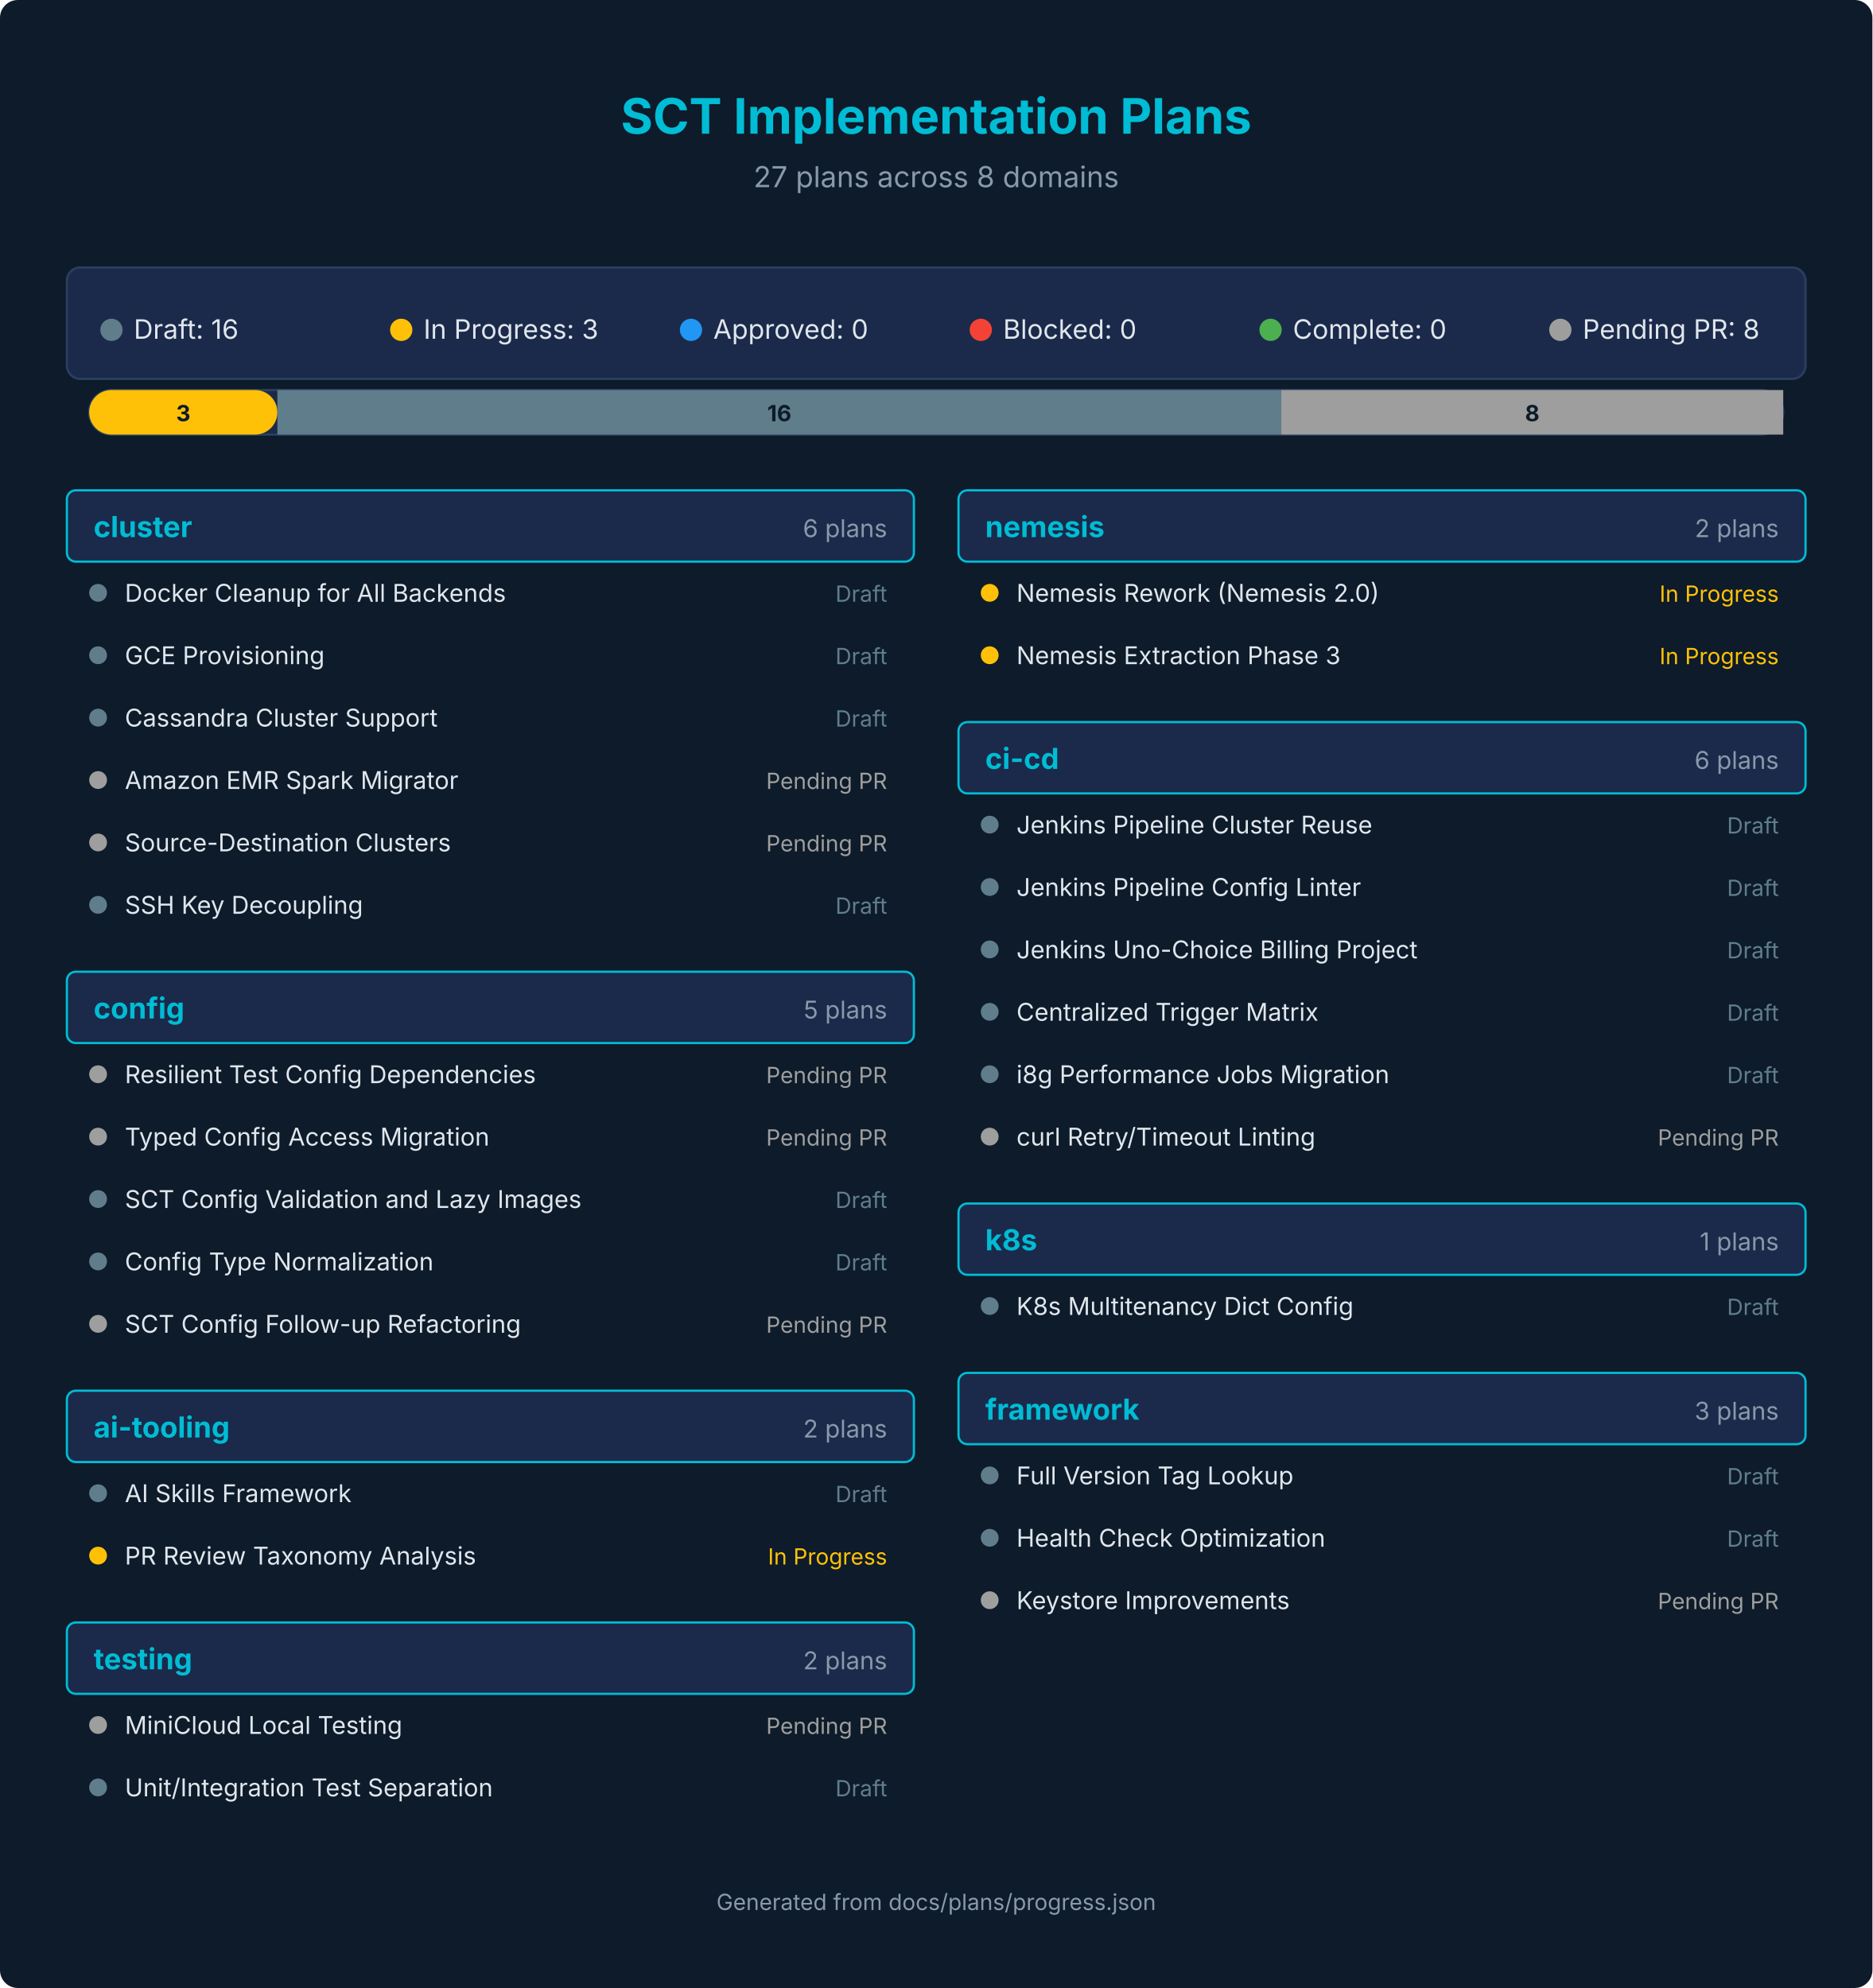
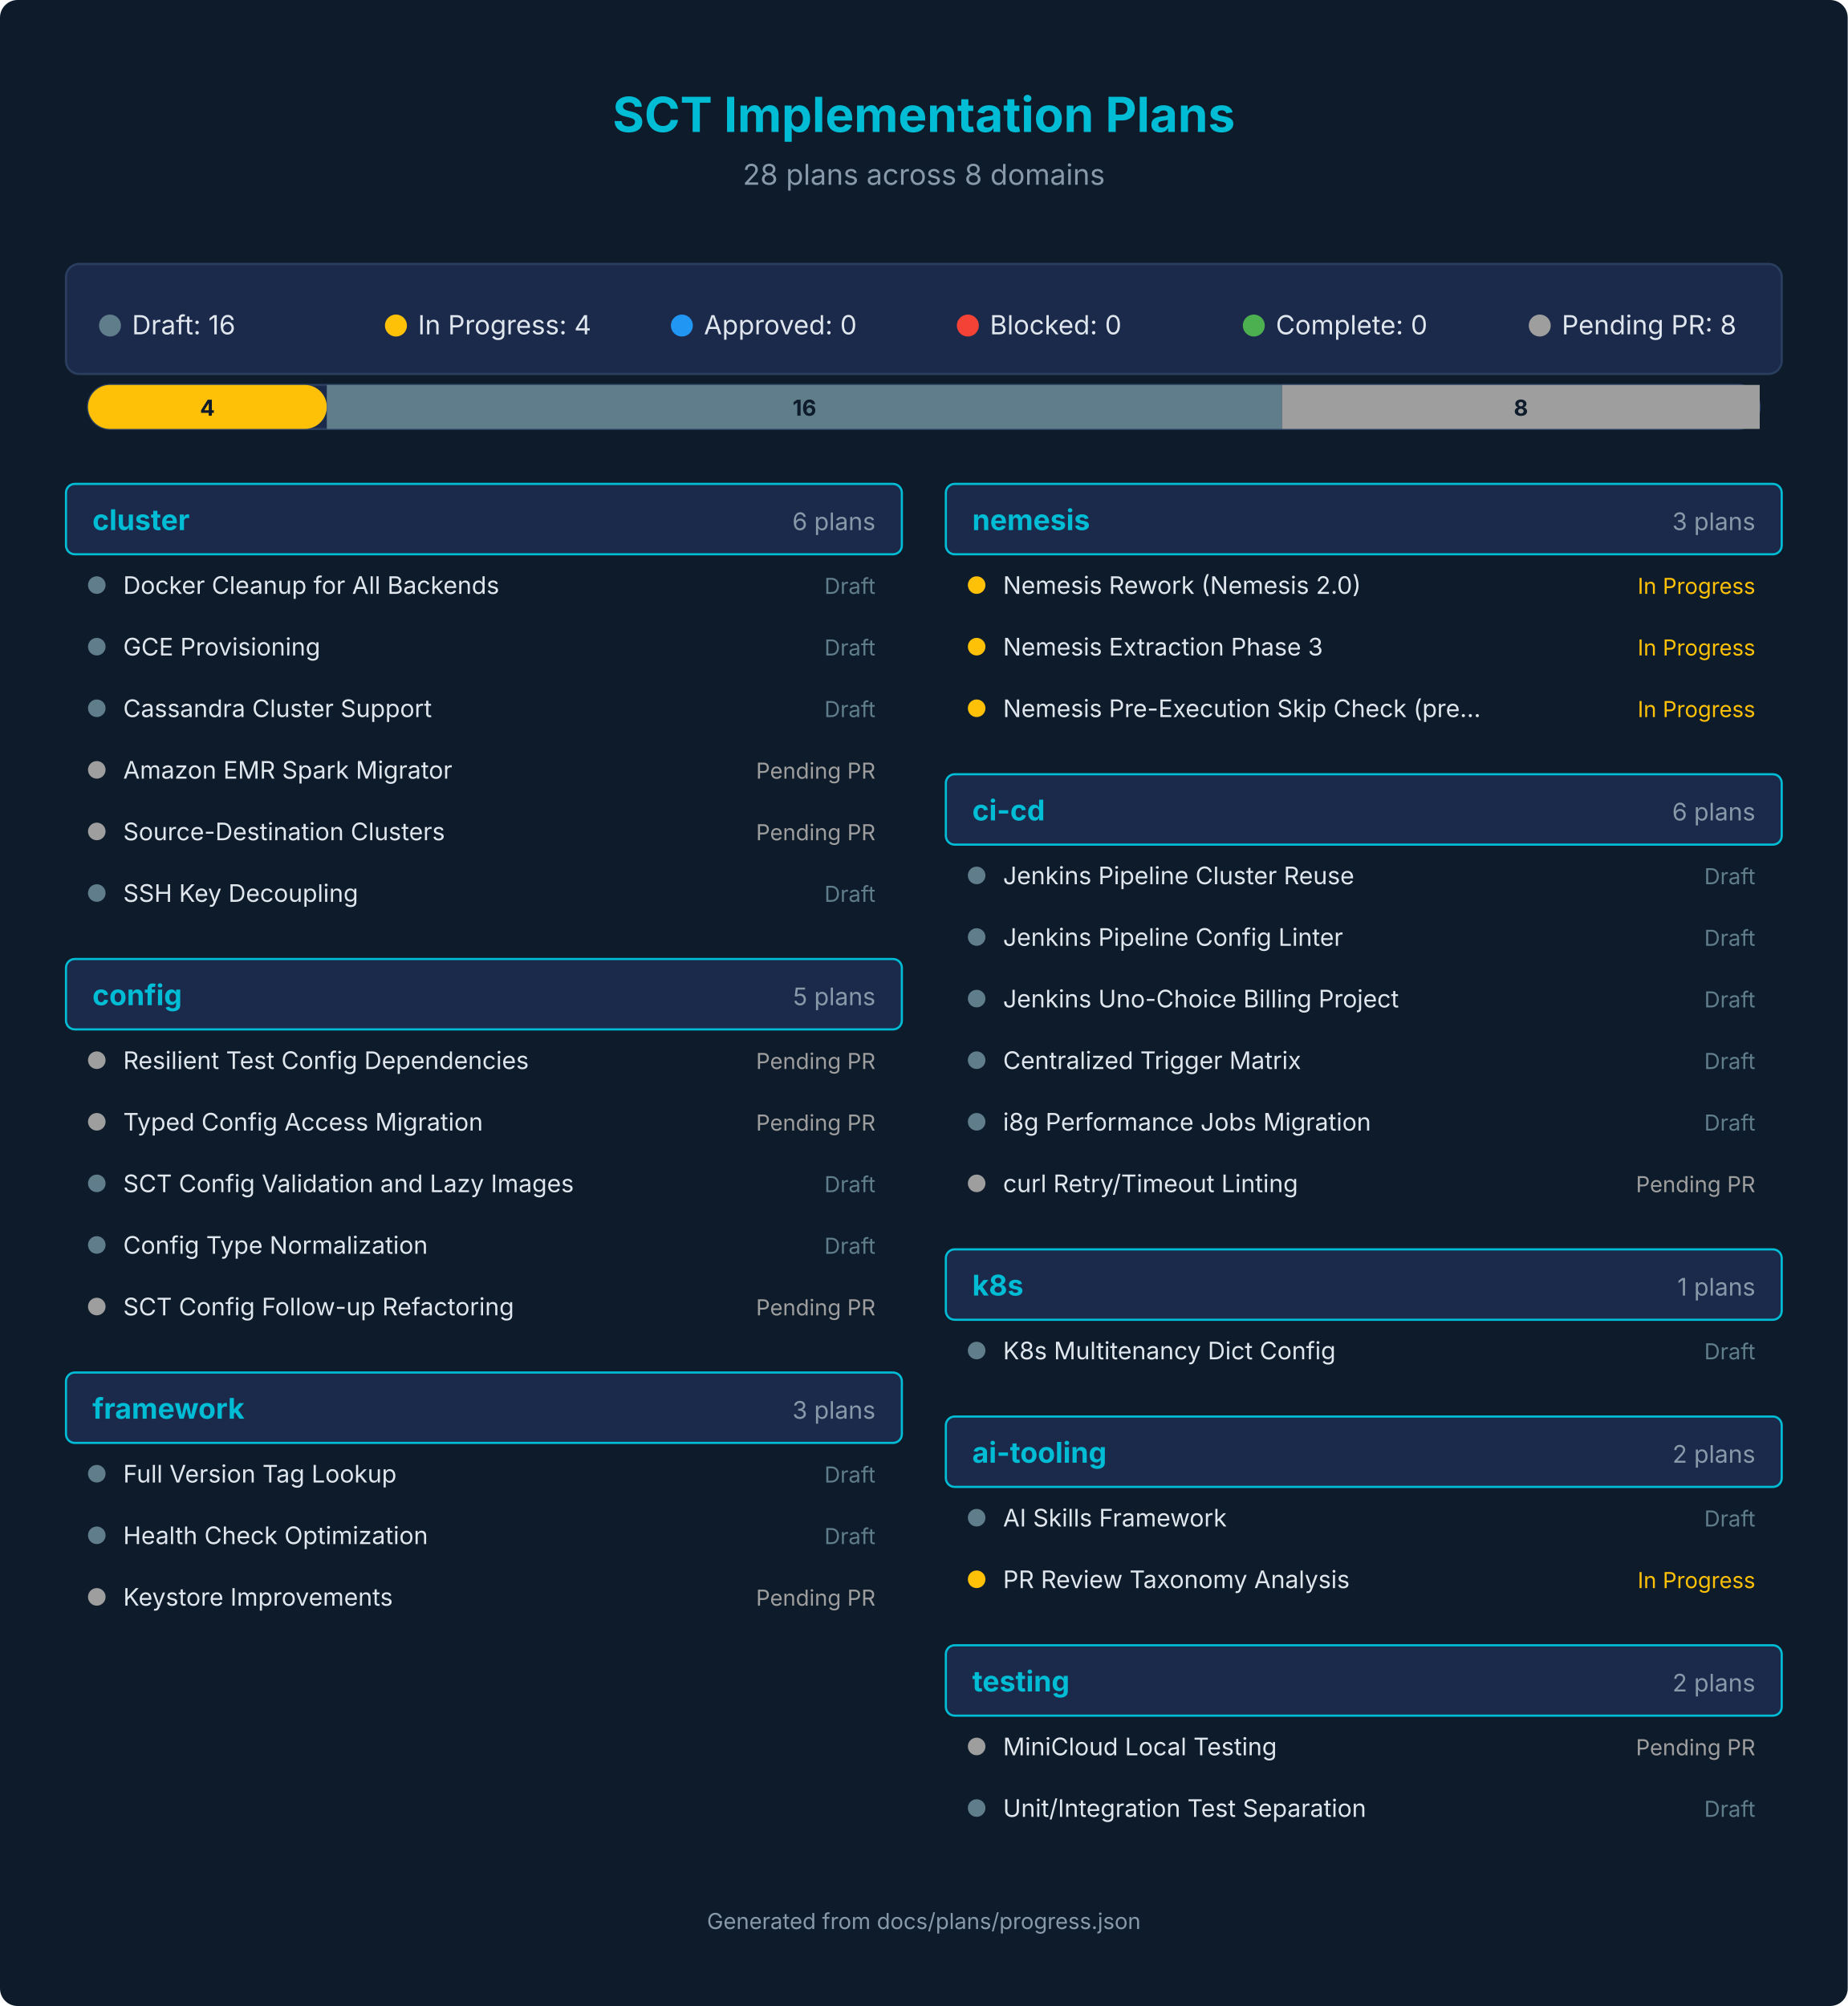
- <svg xmlns="http://www.w3.org/2000/svg" width="840" height="892" viewBox="0 0 840 892">
-   <rect width="840" height="892" fill="#0D1B2A" rx="8" />
+ <svg xmlns="http://www.w3.org/2000/svg" width="840" height="912" viewBox="0 0 840 912">
+   <rect width="840" height="912" fill="#0D1B2A" rx="8" />
  <text x="420" y="60" text-anchor="middle" font-family="system-ui, -apple-system, sans-serif" font-size="22" font-weight="bold" fill="#00BCD4">SCT Implementation Plans</text>
-   <text x="420" y="84" text-anchor="middle" font-family="system-ui, -apple-system, sans-serif" font-size="13" fill="#8899AA">27 plans across 8 domains</text>
+   <text x="420" y="84" text-anchor="middle" font-family="system-ui, -apple-system, sans-serif" font-size="13" fill="#8899AA">28 plans across 8 domains</text>
  <rect x="30" y="120" width="780" height="50" rx="6" fill="#1B2A4A" stroke="#2A3F5F" stroke-width="1" />
  <circle cx="50" cy="148" r="5" fill="#607D8B" />
  <text x="60" y="152" font-family="system-ui, -apple-system, sans-serif" font-size="12" fill="#E0E6ED">Draft: 16</text>
  <circle cx="180" cy="148" r="5" fill="#FFC107" />
-   <text x="190" y="152" font-family="system-ui, -apple-system, sans-serif" font-size="12" fill="#E0E6ED">In Progress: 3</text>
+   <text x="190" y="152" font-family="system-ui, -apple-system, sans-serif" font-size="12" fill="#E0E6ED">In Progress: 4</text>
  <circle cx="310" cy="148" r="5" fill="#2196F3" />
  <text x="320" y="152" font-family="system-ui, -apple-system, sans-serif" font-size="12" fill="#E0E6ED">Approved: 0</text>
  <circle cx="440" cy="148" r="5" fill="#F44336" />
  <text x="450" y="152" font-family="system-ui, -apple-system, sans-serif" font-size="12" fill="#E0E6ED">Blocked: 0</text>
  <circle cx="570" cy="148" r="5" fill="#4CAF50" />
  <text x="580" y="152" font-family="system-ui, -apple-system, sans-serif" font-size="12" fill="#E0E6ED">Complete: 0</text>
  <circle cx="700" cy="148" r="5" fill="#9E9E9E" />
  <text x="710" y="152" font-family="system-ui, -apple-system, sans-serif" font-size="12" fill="#E0E6ED">Pending PR: 8</text>
  <rect x="40" y="175" width="760" height="20" rx="10" fill="#1B2A4A" stroke="#2A3F5F" stroke-width="1" />
-   <rect x="40" y="175" width="84.444" height="20" rx="10" fill="#FFC107" />
-   <text x="82.222" y="189" text-anchor="middle" font-family="system-ui, -apple-system, sans-serif" font-size="10" font-weight="bold" fill="#0D1B2A">3</text>
-   <rect x="124.444" y="175" width="450.37" height="20" rx="0" fill="#607D8B" />
-   <text x="349.63" y="189" text-anchor="middle" font-family="system-ui, -apple-system, sans-serif" font-size="10" font-weight="bold" fill="#0D1B2A">16</text>
-   <rect x="574.815" y="175" width="225.185" height="20" rx="0" fill="#9E9E9E" />
-   <text x="687.407" y="189" text-anchor="middle" font-family="system-ui, -apple-system, sans-serif" font-size="10" font-weight="bold" fill="#0D1B2A">8</text>
+   <rect x="40" y="175" width="108.571" height="20" rx="10" fill="#FFC107" />
+   <text x="94.286" y="189" text-anchor="middle" font-family="system-ui, -apple-system, sans-serif" font-size="10" font-weight="bold" fill="#0D1B2A">4</text>
+   <rect x="148.571" y="175" width="434.286" height="20" rx="0" fill="#607D8B" />
+   <text x="365.714" y="189" text-anchor="middle" font-family="system-ui, -apple-system, sans-serif" font-size="10" font-weight="bold" fill="#0D1B2A">16</text>
+   <rect x="582.857" y="175" width="217.143" height="20" rx="0" fill="#9E9E9E" />
+   <text x="691.429" y="189" text-anchor="middle" font-family="system-ui, -apple-system, sans-serif" font-size="10" font-weight="bold" fill="#0D1B2A">8</text>
  <rect x="30" y="220" width="380" height="32" rx="4" fill="#1B2A4A" stroke="#00BCD4" stroke-width="1" />
  <text x="42" y="241" font-family="system-ui, -apple-system, sans-serif" font-size="13" font-weight="bold" fill="#00BCD4">cluster</text>
  <text x="398" y="241" text-anchor="end" font-family="system-ui, -apple-system, sans-serif" font-size="11" fill="#8899AA">6 plans</text>
  <circle cx="44" cy="266" r="4" fill="#607D8B" />
  <text x="56" y="270" font-family="system-ui, -apple-system, sans-serif" font-size="11" fill="#E0E6ED">Docker Cleanup for All Backends</text>
  <text x="398" y="270" text-anchor="end" font-family="system-ui, -apple-system, sans-serif" font-size="10" fill="#607D8B">Draft</text>
  <circle cx="44" cy="294" r="4" fill="#607D8B" />
  <text x="56" y="298" font-family="system-ui, -apple-system, sans-serif" font-size="11" fill="#E0E6ED">GCE Provisioning</text>
  <text x="398" y="298" text-anchor="end" font-family="system-ui, -apple-system, sans-serif" font-size="10" fill="#607D8B">Draft</text>
  <circle cx="44" cy="322" r="4" fill="#607D8B" />
  <text x="56" y="326" font-family="system-ui, -apple-system, sans-serif" font-size="11" fill="#E0E6ED">Cassandra Cluster Support</text>
  <text x="398" y="326" text-anchor="end" font-family="system-ui, -apple-system, sans-serif" font-size="10" fill="#607D8B">Draft</text>
  <circle cx="44" cy="350" r="4" fill="#9E9E9E" />
  <text x="56" y="354" font-family="system-ui, -apple-system, sans-serif" font-size="11" fill="#E0E6ED">Amazon EMR Spark Migrator</text>
  <text x="398" y="354" text-anchor="end" font-family="system-ui, -apple-system, sans-serif" font-size="10" fill="#9E9E9E">Pending PR</text>
  <circle cx="44" cy="378" r="4" fill="#9E9E9E" />
  <text x="56" y="382" font-family="system-ui, -apple-system, sans-serif" font-size="11" fill="#E0E6ED">Source-Destination Clusters</text>
  <text x="398" y="382" text-anchor="end" font-family="system-ui, -apple-system, sans-serif" font-size="10" fill="#9E9E9E">Pending PR</text>
  <circle cx="44" cy="406" r="4" fill="#607D8B" />
  <text x="56" y="410" font-family="system-ui, -apple-system, sans-serif" font-size="11" fill="#E0E6ED">SSH Key Decoupling</text>
  <text x="398" y="410" text-anchor="end" font-family="system-ui, -apple-system, sans-serif" font-size="10" fill="#607D8B">Draft</text>
  <rect x="30" y="436" width="380" height="32" rx="4" fill="#1B2A4A" stroke="#00BCD4" stroke-width="1" />
  <text x="42" y="457" font-family="system-ui, -apple-system, sans-serif" font-size="13" font-weight="bold" fill="#00BCD4">config</text>
  <text x="398" y="457" text-anchor="end" font-family="system-ui, -apple-system, sans-serif" font-size="11" fill="#8899AA">5 plans</text>
  <circle cx="44" cy="482" r="4" fill="#9E9E9E" />
  <text x="56" y="486" font-family="system-ui, -apple-system, sans-serif" font-size="11" fill="#E0E6ED">Resilient Test Config Dependencies</text>
  <text x="398" y="486" text-anchor="end" font-family="system-ui, -apple-system, sans-serif" font-size="10" fill="#9E9E9E">Pending PR</text>
  <circle cx="44" cy="510" r="4" fill="#9E9E9E" />
  <text x="56" y="514" font-family="system-ui, -apple-system, sans-serif" font-size="11" fill="#E0E6ED">Typed Config Access Migration</text>
  <text x="398" y="514" text-anchor="end" font-family="system-ui, -apple-system, sans-serif" font-size="10" fill="#9E9E9E">Pending PR</text>
  <circle cx="44" cy="538" r="4" fill="#607D8B" />
  <text x="56" y="542" font-family="system-ui, -apple-system, sans-serif" font-size="11" fill="#E0E6ED">SCT Config Validation and Lazy Images</text>
  <text x="398" y="542" text-anchor="end" font-family="system-ui, -apple-system, sans-serif" font-size="10" fill="#607D8B">Draft</text>
  <circle cx="44" cy="566" r="4" fill="#607D8B" />
  <text x="56" y="570" font-family="system-ui, -apple-system, sans-serif" font-size="11" fill="#E0E6ED">Config Type Normalization</text>
  <text x="398" y="570" text-anchor="end" font-family="system-ui, -apple-system, sans-serif" font-size="10" fill="#607D8B">Draft</text>
  <circle cx="44" cy="594" r="4" fill="#9E9E9E" />
  <text x="56" y="598" font-family="system-ui, -apple-system, sans-serif" font-size="11" fill="#E0E6ED">SCT Config Follow-up Refactoring</text>
  <text x="398" y="598" text-anchor="end" font-family="system-ui, -apple-system, sans-serif" font-size="10" fill="#9E9E9E">Pending PR</text>
  <rect x="30" y="624" width="380" height="32" rx="4" fill="#1B2A4A" stroke="#00BCD4" stroke-width="1" />
-   <text x="42" y="645" font-family="system-ui, -apple-system, sans-serif" font-size="13" font-weight="bold" fill="#00BCD4">ai-tooling</text>
-   <text x="398" y="645" text-anchor="end" font-family="system-ui, -apple-system, sans-serif" font-size="11" fill="#8899AA">2 plans</text>
+   <text x="42" y="645" font-family="system-ui, -apple-system, sans-serif" font-size="13" font-weight="bold" fill="#00BCD4">framework</text>
+   <text x="398" y="645" text-anchor="end" font-family="system-ui, -apple-system, sans-serif" font-size="11" fill="#8899AA">3 plans</text>
  <circle cx="44" cy="670" r="4" fill="#607D8B" />
-   <text x="56" y="674" font-family="system-ui, -apple-system, sans-serif" font-size="11" fill="#E0E6ED">AI Skills Framework</text>
+   <text x="56" y="674" font-family="system-ui, -apple-system, sans-serif" font-size="11" fill="#E0E6ED">Full Version Tag Lookup</text>
  <text x="398" y="674" text-anchor="end" font-family="system-ui, -apple-system, sans-serif" font-size="10" fill="#607D8B">Draft</text>
-   <circle cx="44" cy="698" r="4" fill="#FFC107" />
-   <text x="56" y="702" font-family="system-ui, -apple-system, sans-serif" font-size="11" fill="#E0E6ED">PR Review Taxonomy Analysis</text>
-   <text x="398" y="702" text-anchor="end" font-family="system-ui, -apple-system, sans-serif" font-size="10" fill="#FFC107">In Progress</text>
-   <rect x="30" y="728" width="380" height="32" rx="4" fill="#1B2A4A" stroke="#00BCD4" stroke-width="1" />
-   <text x="42" y="749" font-family="system-ui, -apple-system, sans-serif" font-size="13" font-weight="bold" fill="#00BCD4">testing</text>
-   <text x="398" y="749" text-anchor="end" font-family="system-ui, -apple-system, sans-serif" font-size="11" fill="#8899AA">2 plans</text>
-   <circle cx="44" cy="774" r="4" fill="#9E9E9E" />
-   <text x="56" y="778" font-family="system-ui, -apple-system, sans-serif" font-size="11" fill="#E0E6ED">MiniCloud Local Testing</text>
-   <text x="398" y="778" text-anchor="end" font-family="system-ui, -apple-system, sans-serif" font-size="10" fill="#9E9E9E">Pending PR</text>
-   <circle cx="44" cy="802" r="4" fill="#607D8B" />
-   <text x="56" y="806" font-family="system-ui, -apple-system, sans-serif" font-size="11" fill="#E0E6ED">Unit/Integration Test Separation</text>
-   <text x="398" y="806" text-anchor="end" font-family="system-ui, -apple-system, sans-serif" font-size="10" fill="#607D8B">Draft</text>
+   <circle cx="44" cy="698" r="4" fill="#607D8B" />
+   <text x="56" y="702" font-family="system-ui, -apple-system, sans-serif" font-size="11" fill="#E0E6ED">Health Check Optimization</text>
+   <text x="398" y="702" text-anchor="end" font-family="system-ui, -apple-system, sans-serif" font-size="10" fill="#607D8B">Draft</text>
+   <circle cx="44" cy="726" r="4" fill="#9E9E9E" />
+   <text x="56" y="730" font-family="system-ui, -apple-system, sans-serif" font-size="11" fill="#E0E6ED">Keystore Improvements</text>
+   <text x="398" y="730" text-anchor="end" font-family="system-ui, -apple-system, sans-serif" font-size="10" fill="#9E9E9E">Pending PR</text>
  <rect x="430" y="220" width="380" height="32" rx="4" fill="#1B2A4A" stroke="#00BCD4" stroke-width="1" />
  <text x="442" y="241" font-family="system-ui, -apple-system, sans-serif" font-size="13" font-weight="bold" fill="#00BCD4">nemesis</text>
-   <text x="798" y="241" text-anchor="end" font-family="system-ui, -apple-system, sans-serif" font-size="11" fill="#8899AA">2 plans</text>
+   <text x="798" y="241" text-anchor="end" font-family="system-ui, -apple-system, sans-serif" font-size="11" fill="#8899AA">3 plans</text>
  <circle cx="444" cy="266" r="4" fill="#FFC107" />
  <text x="456" y="270" font-family="system-ui, -apple-system, sans-serif" font-size="11" fill="#E0E6ED">Nemesis Rework (Nemesis 2.0)</text>
  <text x="798" y="270" text-anchor="end" font-family="system-ui, -apple-system, sans-serif" font-size="10" fill="#FFC107">In Progress</text>
  <circle cx="444" cy="294" r="4" fill="#FFC107" />
  <text x="456" y="298" font-family="system-ui, -apple-system, sans-serif" font-size="11" fill="#E0E6ED">Nemesis Extraction Phase 3</text>
  <text x="798" y="298" text-anchor="end" font-family="system-ui, -apple-system, sans-serif" font-size="10" fill="#FFC107">In Progress</text>
-   <rect x="430" y="324" width="380" height="32" rx="4" fill="#1B2A4A" stroke="#00BCD4" stroke-width="1" />
-   <text x="442" y="345" font-family="system-ui, -apple-system, sans-serif" font-size="13" font-weight="bold" fill="#00BCD4">ci-cd</text>
-   <text x="798" y="345" text-anchor="end" font-family="system-ui, -apple-system, sans-serif" font-size="11" fill="#8899AA">6 plans</text>
-   <circle cx="444" cy="370" r="4" fill="#607D8B" />
-   <text x="456" y="374" font-family="system-ui, -apple-system, sans-serif" font-size="11" fill="#E0E6ED">Jenkins Pipeline Cluster Reuse</text>
-   <text x="798" y="374" text-anchor="end" font-family="system-ui, -apple-system, sans-serif" font-size="10" fill="#607D8B">Draft</text>
+   <circle cx="444" cy="322" r="4" fill="#FFC107" />
+   <text x="456" y="326" font-family="system-ui, -apple-system, sans-serif" font-size="11" fill="#E0E6ED">Nemesis Pre-Execution Skip Check (pre...</text>
+   <text x="798" y="326" text-anchor="end" font-family="system-ui, -apple-system, sans-serif" font-size="10" fill="#FFC107">In Progress</text>
+   <rect x="430" y="352" width="380" height="32" rx="4" fill="#1B2A4A" stroke="#00BCD4" stroke-width="1" />
+   <text x="442" y="373" font-family="system-ui, -apple-system, sans-serif" font-size="13" font-weight="bold" fill="#00BCD4">ci-cd</text>
+   <text x="798" y="373" text-anchor="end" font-family="system-ui, -apple-system, sans-serif" font-size="11" fill="#8899AA">6 plans</text>
  <circle cx="444" cy="398" r="4" fill="#607D8B" />
-   <text x="456" y="402" font-family="system-ui, -apple-system, sans-serif" font-size="11" fill="#E0E6ED">Jenkins Pipeline Config Linter</text>
+   <text x="456" y="402" font-family="system-ui, -apple-system, sans-serif" font-size="11" fill="#E0E6ED">Jenkins Pipeline Cluster Reuse</text>
  <text x="798" y="402" text-anchor="end" font-family="system-ui, -apple-system, sans-serif" font-size="10" fill="#607D8B">Draft</text>
  <circle cx="444" cy="426" r="4" fill="#607D8B" />
-   <text x="456" y="430" font-family="system-ui, -apple-system, sans-serif" font-size="11" fill="#E0E6ED">Jenkins Uno-Choice Billing Project</text>
+   <text x="456" y="430" font-family="system-ui, -apple-system, sans-serif" font-size="11" fill="#E0E6ED">Jenkins Pipeline Config Linter</text>
  <text x="798" y="430" text-anchor="end" font-family="system-ui, -apple-system, sans-serif" font-size="10" fill="#607D8B">Draft</text>
  <circle cx="444" cy="454" r="4" fill="#607D8B" />
-   <text x="456" y="458" font-family="system-ui, -apple-system, sans-serif" font-size="11" fill="#E0E6ED">Centralized Trigger Matrix</text>
+   <text x="456" y="458" font-family="system-ui, -apple-system, sans-serif" font-size="11" fill="#E0E6ED">Jenkins Uno-Choice Billing Project</text>
  <text x="798" y="458" text-anchor="end" font-family="system-ui, -apple-system, sans-serif" font-size="10" fill="#607D8B">Draft</text>
  <circle cx="444" cy="482" r="4" fill="#607D8B" />
-   <text x="456" y="486" font-family="system-ui, -apple-system, sans-serif" font-size="11" fill="#E0E6ED">i8g Performance Jobs Migration</text>
+   <text x="456" y="486" font-family="system-ui, -apple-system, sans-serif" font-size="11" fill="#E0E6ED">Centralized Trigger Matrix</text>
  <text x="798" y="486" text-anchor="end" font-family="system-ui, -apple-system, sans-serif" font-size="10" fill="#607D8B">Draft</text>
-   <circle cx="444" cy="510" r="4" fill="#9E9E9E" />
-   <text x="456" y="514" font-family="system-ui, -apple-system, sans-serif" font-size="11" fill="#E0E6ED">curl Retry/Timeout Linting</text>
-   <text x="798" y="514" text-anchor="end" font-family="system-ui, -apple-system, sans-serif" font-size="10" fill="#9E9E9E">Pending PR</text>
-   <rect x="430" y="540" width="380" height="32" rx="4" fill="#1B2A4A" stroke="#00BCD4" stroke-width="1" />
-   <text x="442" y="561" font-family="system-ui, -apple-system, sans-serif" font-size="13" font-weight="bold" fill="#00BCD4">k8s</text>
-   <text x="798" y="561" text-anchor="end" font-family="system-ui, -apple-system, sans-serif" font-size="11" fill="#8899AA">1 plans</text>
-   <circle cx="444" cy="586" r="4" fill="#607D8B" />
-   <text x="456" y="590" font-family="system-ui, -apple-system, sans-serif" font-size="11" fill="#E0E6ED">K8s Multitenancy Dict Config</text>
-   <text x="798" y="590" text-anchor="end" font-family="system-ui, -apple-system, sans-serif" font-size="10" fill="#607D8B">Draft</text>
-   <rect x="430" y="616" width="380" height="32" rx="4" fill="#1B2A4A" stroke="#00BCD4" stroke-width="1" />
-   <text x="442" y="637" font-family="system-ui, -apple-system, sans-serif" font-size="13" font-weight="bold" fill="#00BCD4">framework</text>
-   <text x="798" y="637" text-anchor="end" font-family="system-ui, -apple-system, sans-serif" font-size="11" fill="#8899AA">3 plans</text>
-   <circle cx="444" cy="662" r="4" fill="#607D8B" />
-   <text x="456" y="666" font-family="system-ui, -apple-system, sans-serif" font-size="11" fill="#E0E6ED">Full Version Tag Lookup</text>
-   <text x="798" y="666" text-anchor="end" font-family="system-ui, -apple-system, sans-serif" font-size="10" fill="#607D8B">Draft</text>
+   <circle cx="444" cy="510" r="4" fill="#607D8B" />
+   <text x="456" y="514" font-family="system-ui, -apple-system, sans-serif" font-size="11" fill="#E0E6ED">i8g Performance Jobs Migration</text>
+   <text x="798" y="514" text-anchor="end" font-family="system-ui, -apple-system, sans-serif" font-size="10" fill="#607D8B">Draft</text>
+   <circle cx="444" cy="538" r="4" fill="#9E9E9E" />
+   <text x="456" y="542" font-family="system-ui, -apple-system, sans-serif" font-size="11" fill="#E0E6ED">curl Retry/Timeout Linting</text>
+   <text x="798" y="542" text-anchor="end" font-family="system-ui, -apple-system, sans-serif" font-size="10" fill="#9E9E9E">Pending PR</text>
+   <rect x="430" y="568" width="380" height="32" rx="4" fill="#1B2A4A" stroke="#00BCD4" stroke-width="1" />
+   <text x="442" y="589" font-family="system-ui, -apple-system, sans-serif" font-size="13" font-weight="bold" fill="#00BCD4">k8s</text>
+   <text x="798" y="589" text-anchor="end" font-family="system-ui, -apple-system, sans-serif" font-size="11" fill="#8899AA">1 plans</text>
+   <circle cx="444" cy="614" r="4" fill="#607D8B" />
+   <text x="456" y="618" font-family="system-ui, -apple-system, sans-serif" font-size="11" fill="#E0E6ED">K8s Multitenancy Dict Config</text>
+   <text x="798" y="618" text-anchor="end" font-family="system-ui, -apple-system, sans-serif" font-size="10" fill="#607D8B">Draft</text>
+   <rect x="430" y="644" width="380" height="32" rx="4" fill="#1B2A4A" stroke="#00BCD4" stroke-width="1" />
+   <text x="442" y="665" font-family="system-ui, -apple-system, sans-serif" font-size="13" font-weight="bold" fill="#00BCD4">ai-tooling</text>
+   <text x="798" y="665" text-anchor="end" font-family="system-ui, -apple-system, sans-serif" font-size="11" fill="#8899AA">2 plans</text>
  <circle cx="444" cy="690" r="4" fill="#607D8B" />
-   <text x="456" y="694" font-family="system-ui, -apple-system, sans-serif" font-size="11" fill="#E0E6ED">Health Check Optimization</text>
+   <text x="456" y="694" font-family="system-ui, -apple-system, sans-serif" font-size="11" fill="#E0E6ED">AI Skills Framework</text>
  <text x="798" y="694" text-anchor="end" font-family="system-ui, -apple-system, sans-serif" font-size="10" fill="#607D8B">Draft</text>
-   <circle cx="444" cy="718" r="4" fill="#9E9E9E" />
-   <text x="456" y="722" font-family="system-ui, -apple-system, sans-serif" font-size="11" fill="#E0E6ED">Keystore Improvements</text>
-   <text x="798" y="722" text-anchor="end" font-family="system-ui, -apple-system, sans-serif" font-size="10" fill="#9E9E9E">Pending PR</text>
-   <text x="420" y="857" text-anchor="middle" font-family="system-ui, -apple-system, sans-serif" font-size="10" fill="#8899AA">Generated from docs/plans/progress.json</text>
+   <circle cx="444" cy="718" r="4" fill="#FFC107" />
+   <text x="456" y="722" font-family="system-ui, -apple-system, sans-serif" font-size="11" fill="#E0E6ED">PR Review Taxonomy Analysis</text>
+   <text x="798" y="722" text-anchor="end" font-family="system-ui, -apple-system, sans-serif" font-size="10" fill="#FFC107">In Progress</text>
+   <rect x="430" y="748" width="380" height="32" rx="4" fill="#1B2A4A" stroke="#00BCD4" stroke-width="1" />
+   <text x="442" y="769" font-family="system-ui, -apple-system, sans-serif" font-size="13" font-weight="bold" fill="#00BCD4">testing</text>
+   <text x="798" y="769" text-anchor="end" font-family="system-ui, -apple-system, sans-serif" font-size="11" fill="#8899AA">2 plans</text>
+   <circle cx="444" cy="794" r="4" fill="#9E9E9E" />
+   <text x="456" y="798" font-family="system-ui, -apple-system, sans-serif" font-size="11" fill="#E0E6ED">MiniCloud Local Testing</text>
+   <text x="798" y="798" text-anchor="end" font-family="system-ui, -apple-system, sans-serif" font-size="10" fill="#9E9E9E">Pending PR</text>
+   <circle cx="444" cy="822" r="4" fill="#607D8B" />
+   <text x="456" y="826" font-family="system-ui, -apple-system, sans-serif" font-size="11" fill="#E0E6ED">Unit/Integration Test Separation</text>
+   <text x="798" y="826" text-anchor="end" font-family="system-ui, -apple-system, sans-serif" font-size="10" fill="#607D8B">Draft</text>
+   <text x="420" y="877" text-anchor="middle" font-family="system-ui, -apple-system, sans-serif" font-size="10" fill="#8899AA">Generated from docs/plans/progress.json</text>
</svg>
